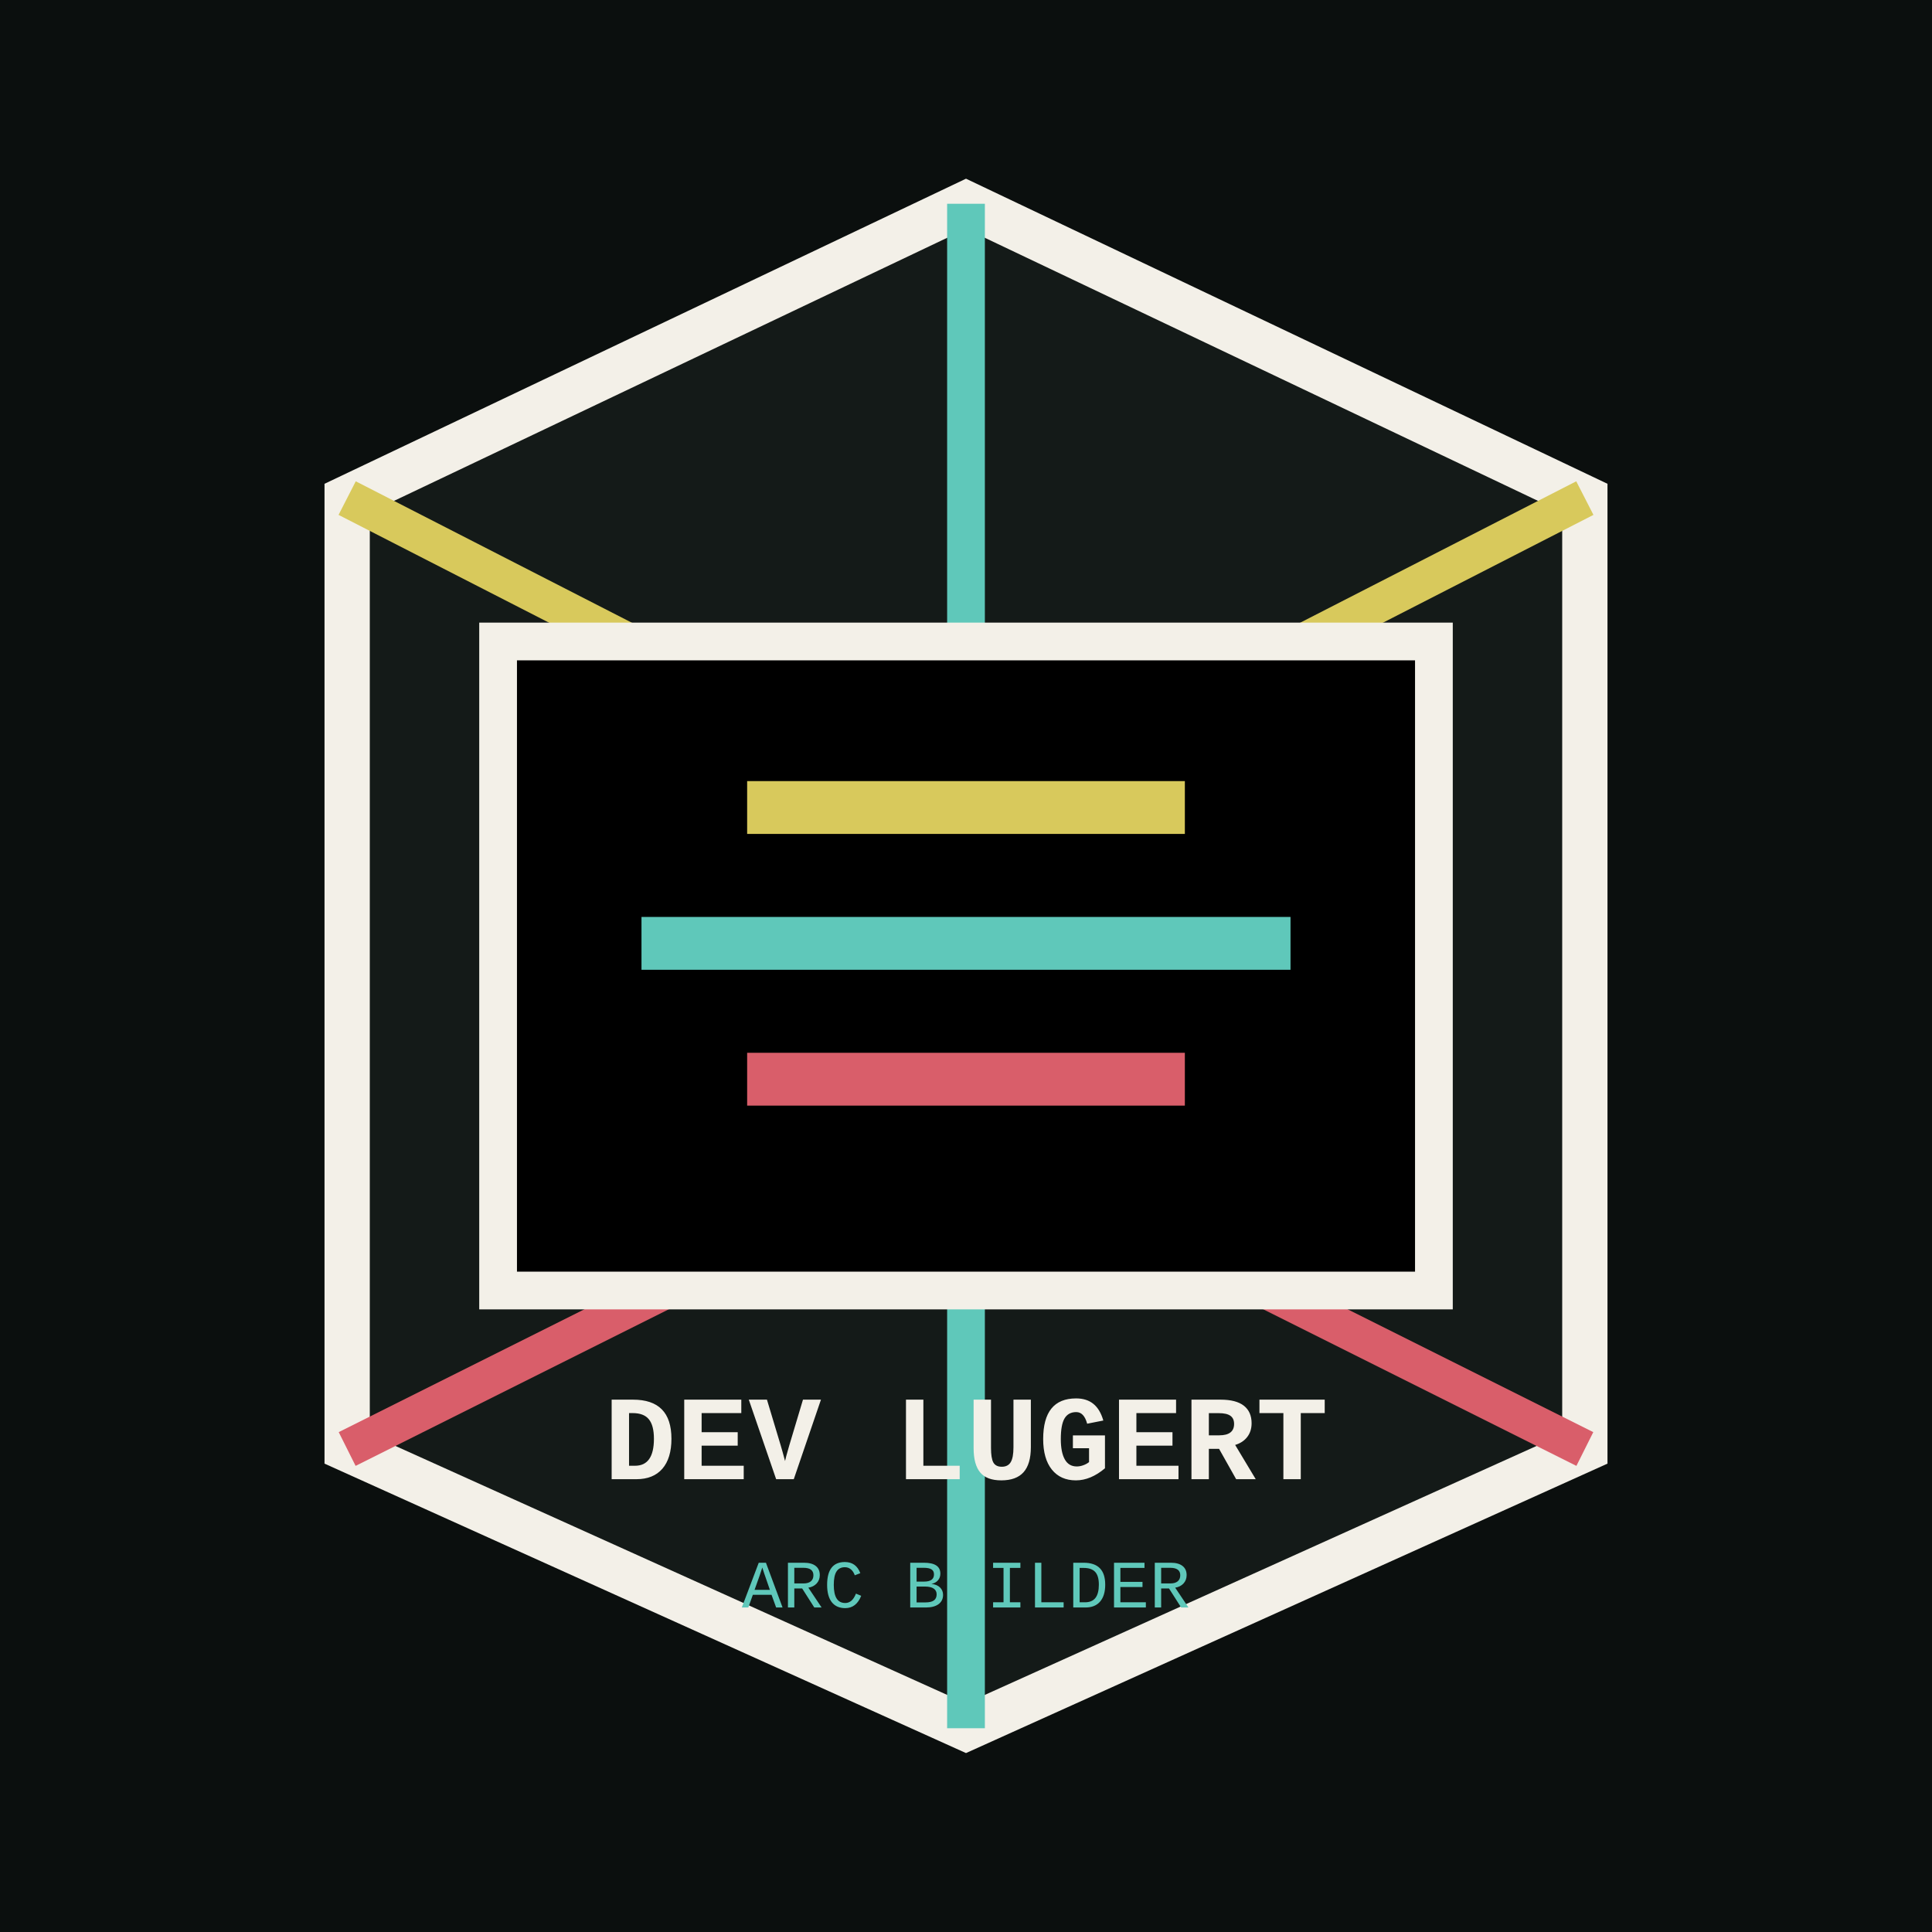
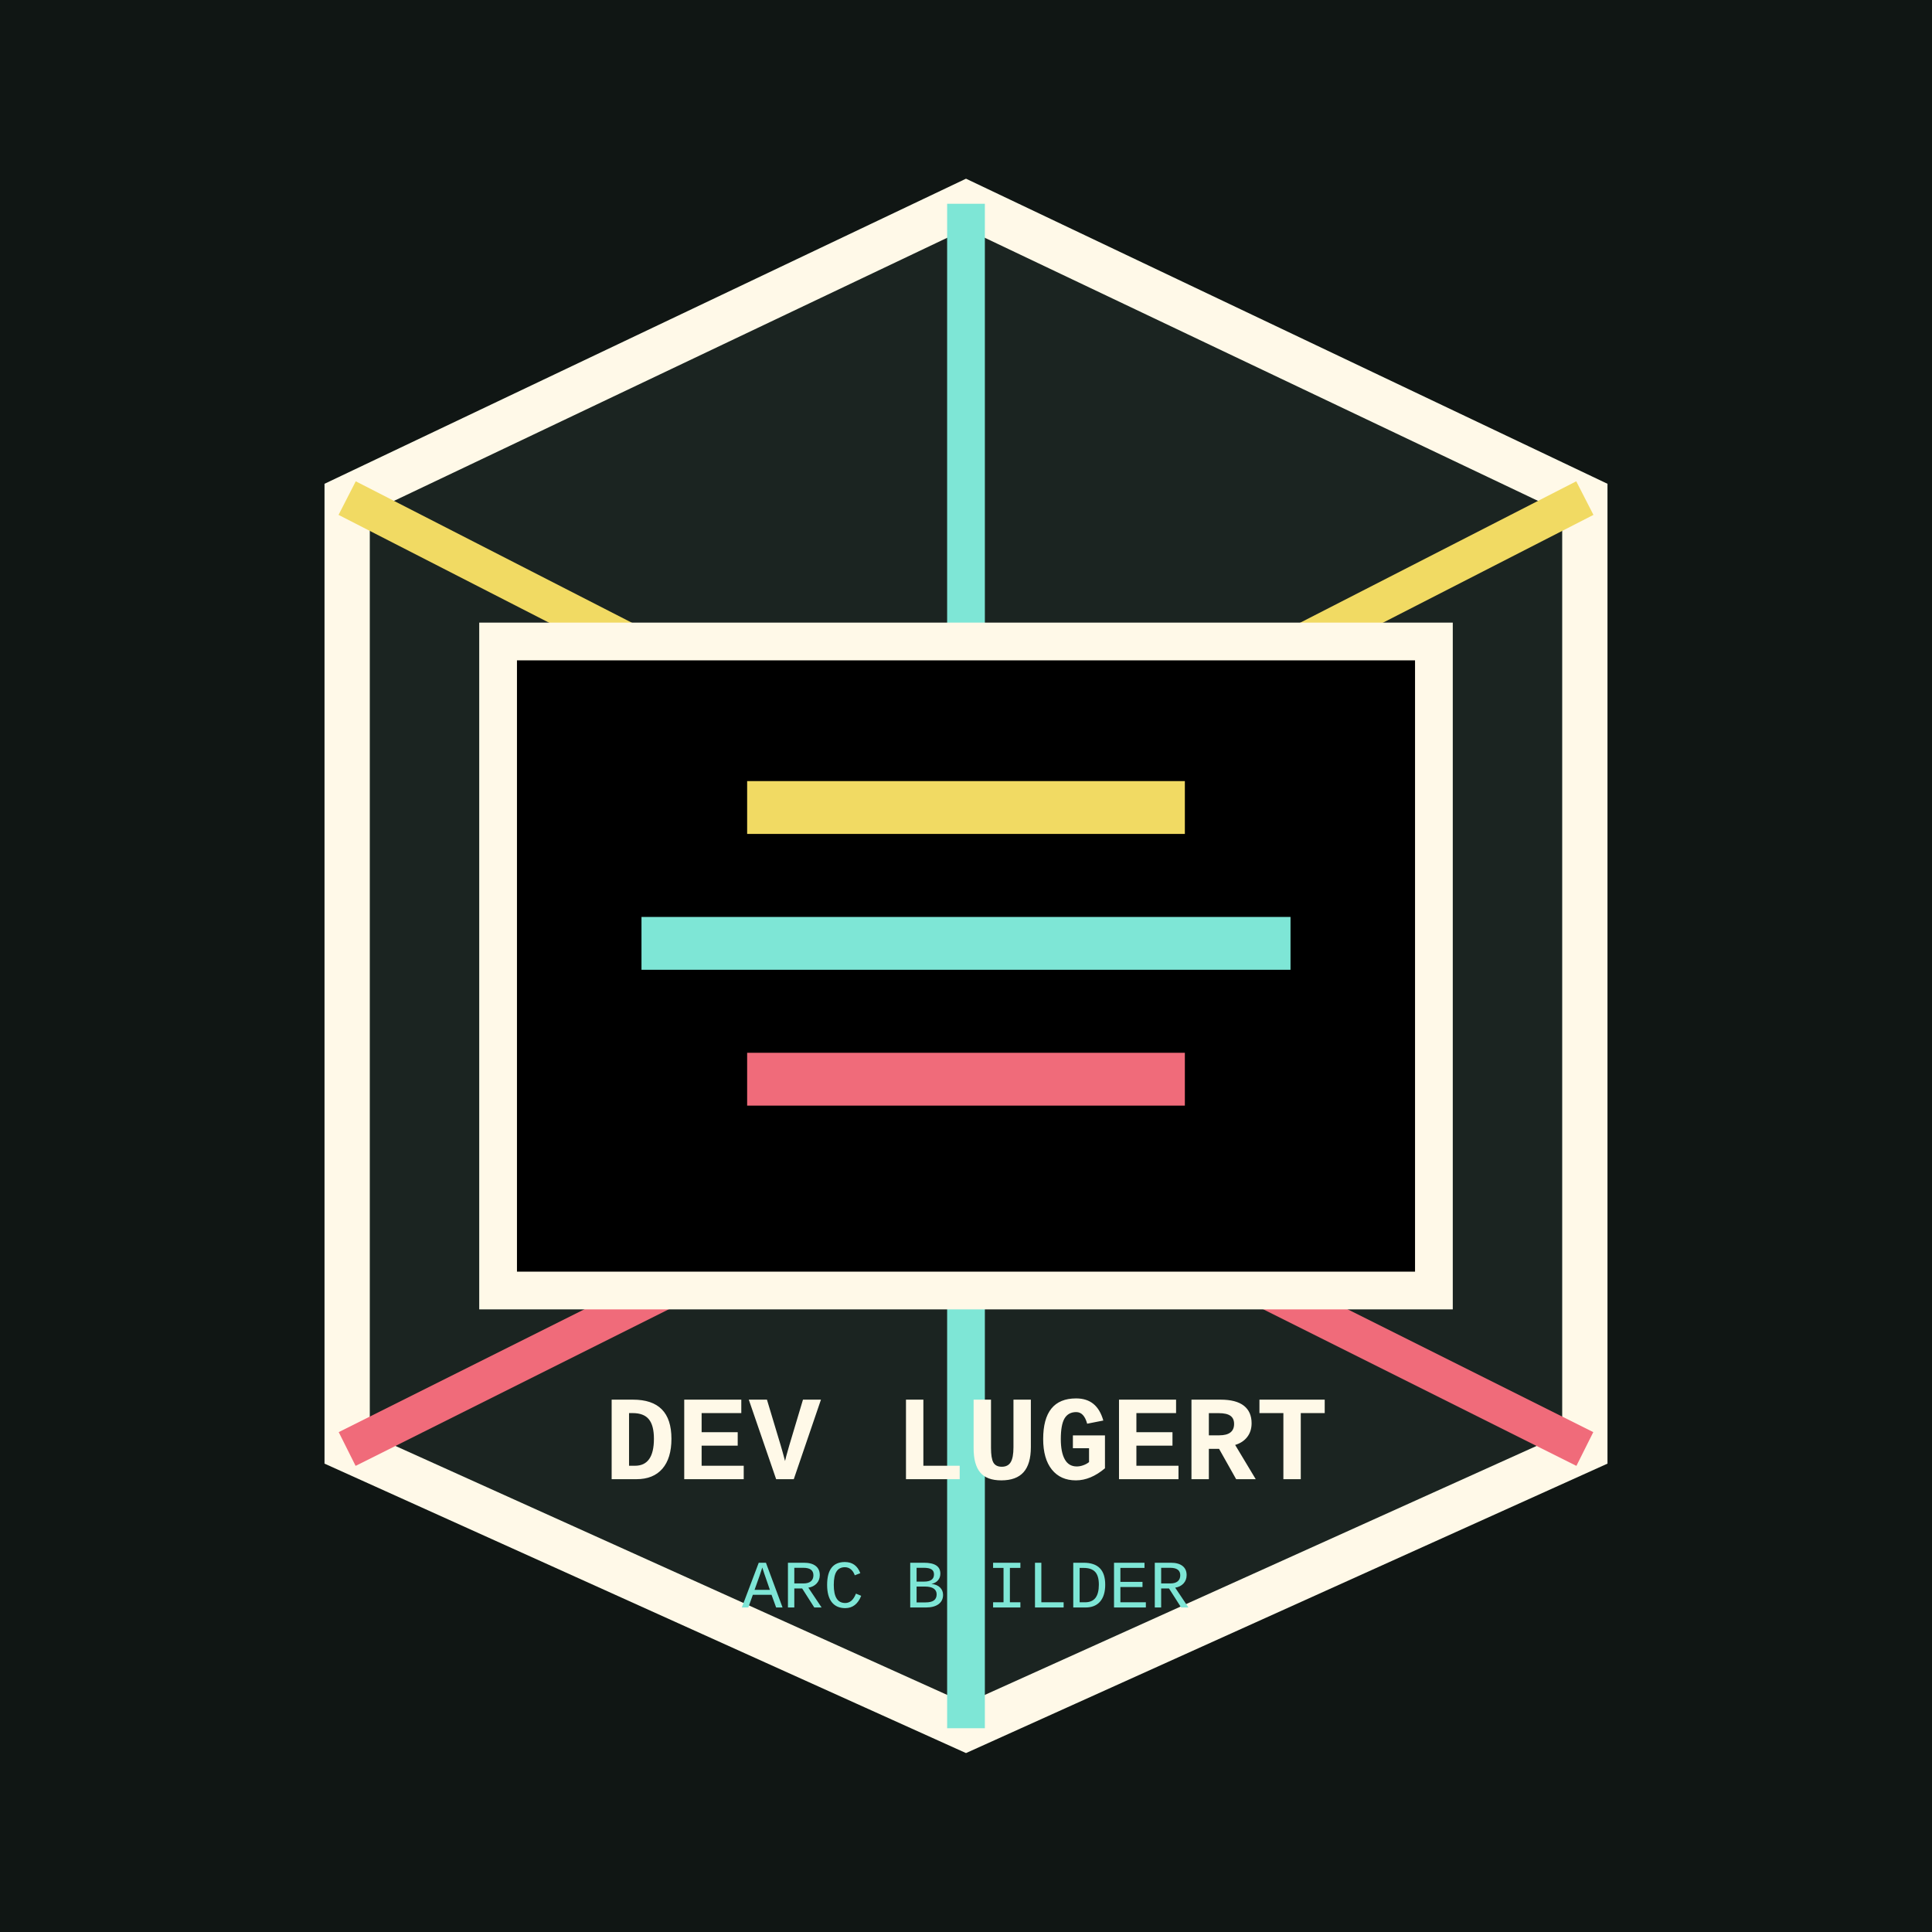
<svg xmlns="http://www.w3.org/2000/svg" width="512" height="512" viewBox="0 0 512 512" fill="none">
-   <rect width="512" height="512" fill="#0B0F0E" />
-   <path d="M92 384V132L256 54L420 132V384L256 458L92 384Z" fill="#141A18" stroke="#F3F0E8" stroke-width="12" />
-   <path d="M256 54V458" stroke="#5FC8BA" stroke-width="10" />
-   <path d="M92 132L256 216L420 132" stroke="#D8C95C" stroke-width="10" />
-   <path d="M92 384L256 302L420 384" stroke="#D95E6A" stroke-width="10" />
-   <rect x="132" y="170" width="248" height="172" fill="#000000" stroke="#F3F0E8" stroke-width="10" />
-   <path d="M170 250H342" stroke="#5FC8BA" stroke-width="14" />
-   <path d="M198 214H314" stroke="#D8C95C" stroke-width="14" />
-   <path d="M198 286H314" stroke="#D95E6A" stroke-width="14" />
-   <text x="256" y="392" fill="#F3F0E8" font-family="Courier New, monospace" font-size="32" text-anchor="middle" font-weight="700">DEV LUGERT</text>
-   <text x="256" y="426" fill="#5FC8BA" font-family="Courier New, monospace" font-size="18" text-anchor="middle">ARC BUILDER</text>
+   <rect width="512" height="512" fill="#101614" />
+   <path d="M92 384V132L256 54L420 132V384L256 458L92 384Z" fill="#1B2421" stroke="#FFF9E8" stroke-width="12" />
+   <path d="M256 54V458" stroke="#7EE6D6" stroke-width="10" />
+   <path d="M92 132L256 216L420 132" stroke="#F1DA63" stroke-width="10" />
+   <path d="M92 384L256 302L420 384" stroke="#F06B7A" stroke-width="10" />
+   <rect x="132" y="170" width="248" height="172" fill="#000000" stroke="#FFF9E8" stroke-width="10" />
+   <path d="M170 250H342" stroke="#7EE6D6" stroke-width="14" />
+   <path d="M198 214H314" stroke="#F1DA63" stroke-width="14" />
+   <path d="M198 286H314" stroke="#F06B7A" stroke-width="14" />
+   <text x="256" y="392" fill="#FFF9E8" font-family="Courier New, monospace" font-size="32" text-anchor="middle" font-weight="700">DEV LUGERT</text>
+   <text x="256" y="426" fill="#7EE6D6" font-family="Courier New, monospace" font-size="18" text-anchor="middle">ARC BUILDER</text>
</svg>
